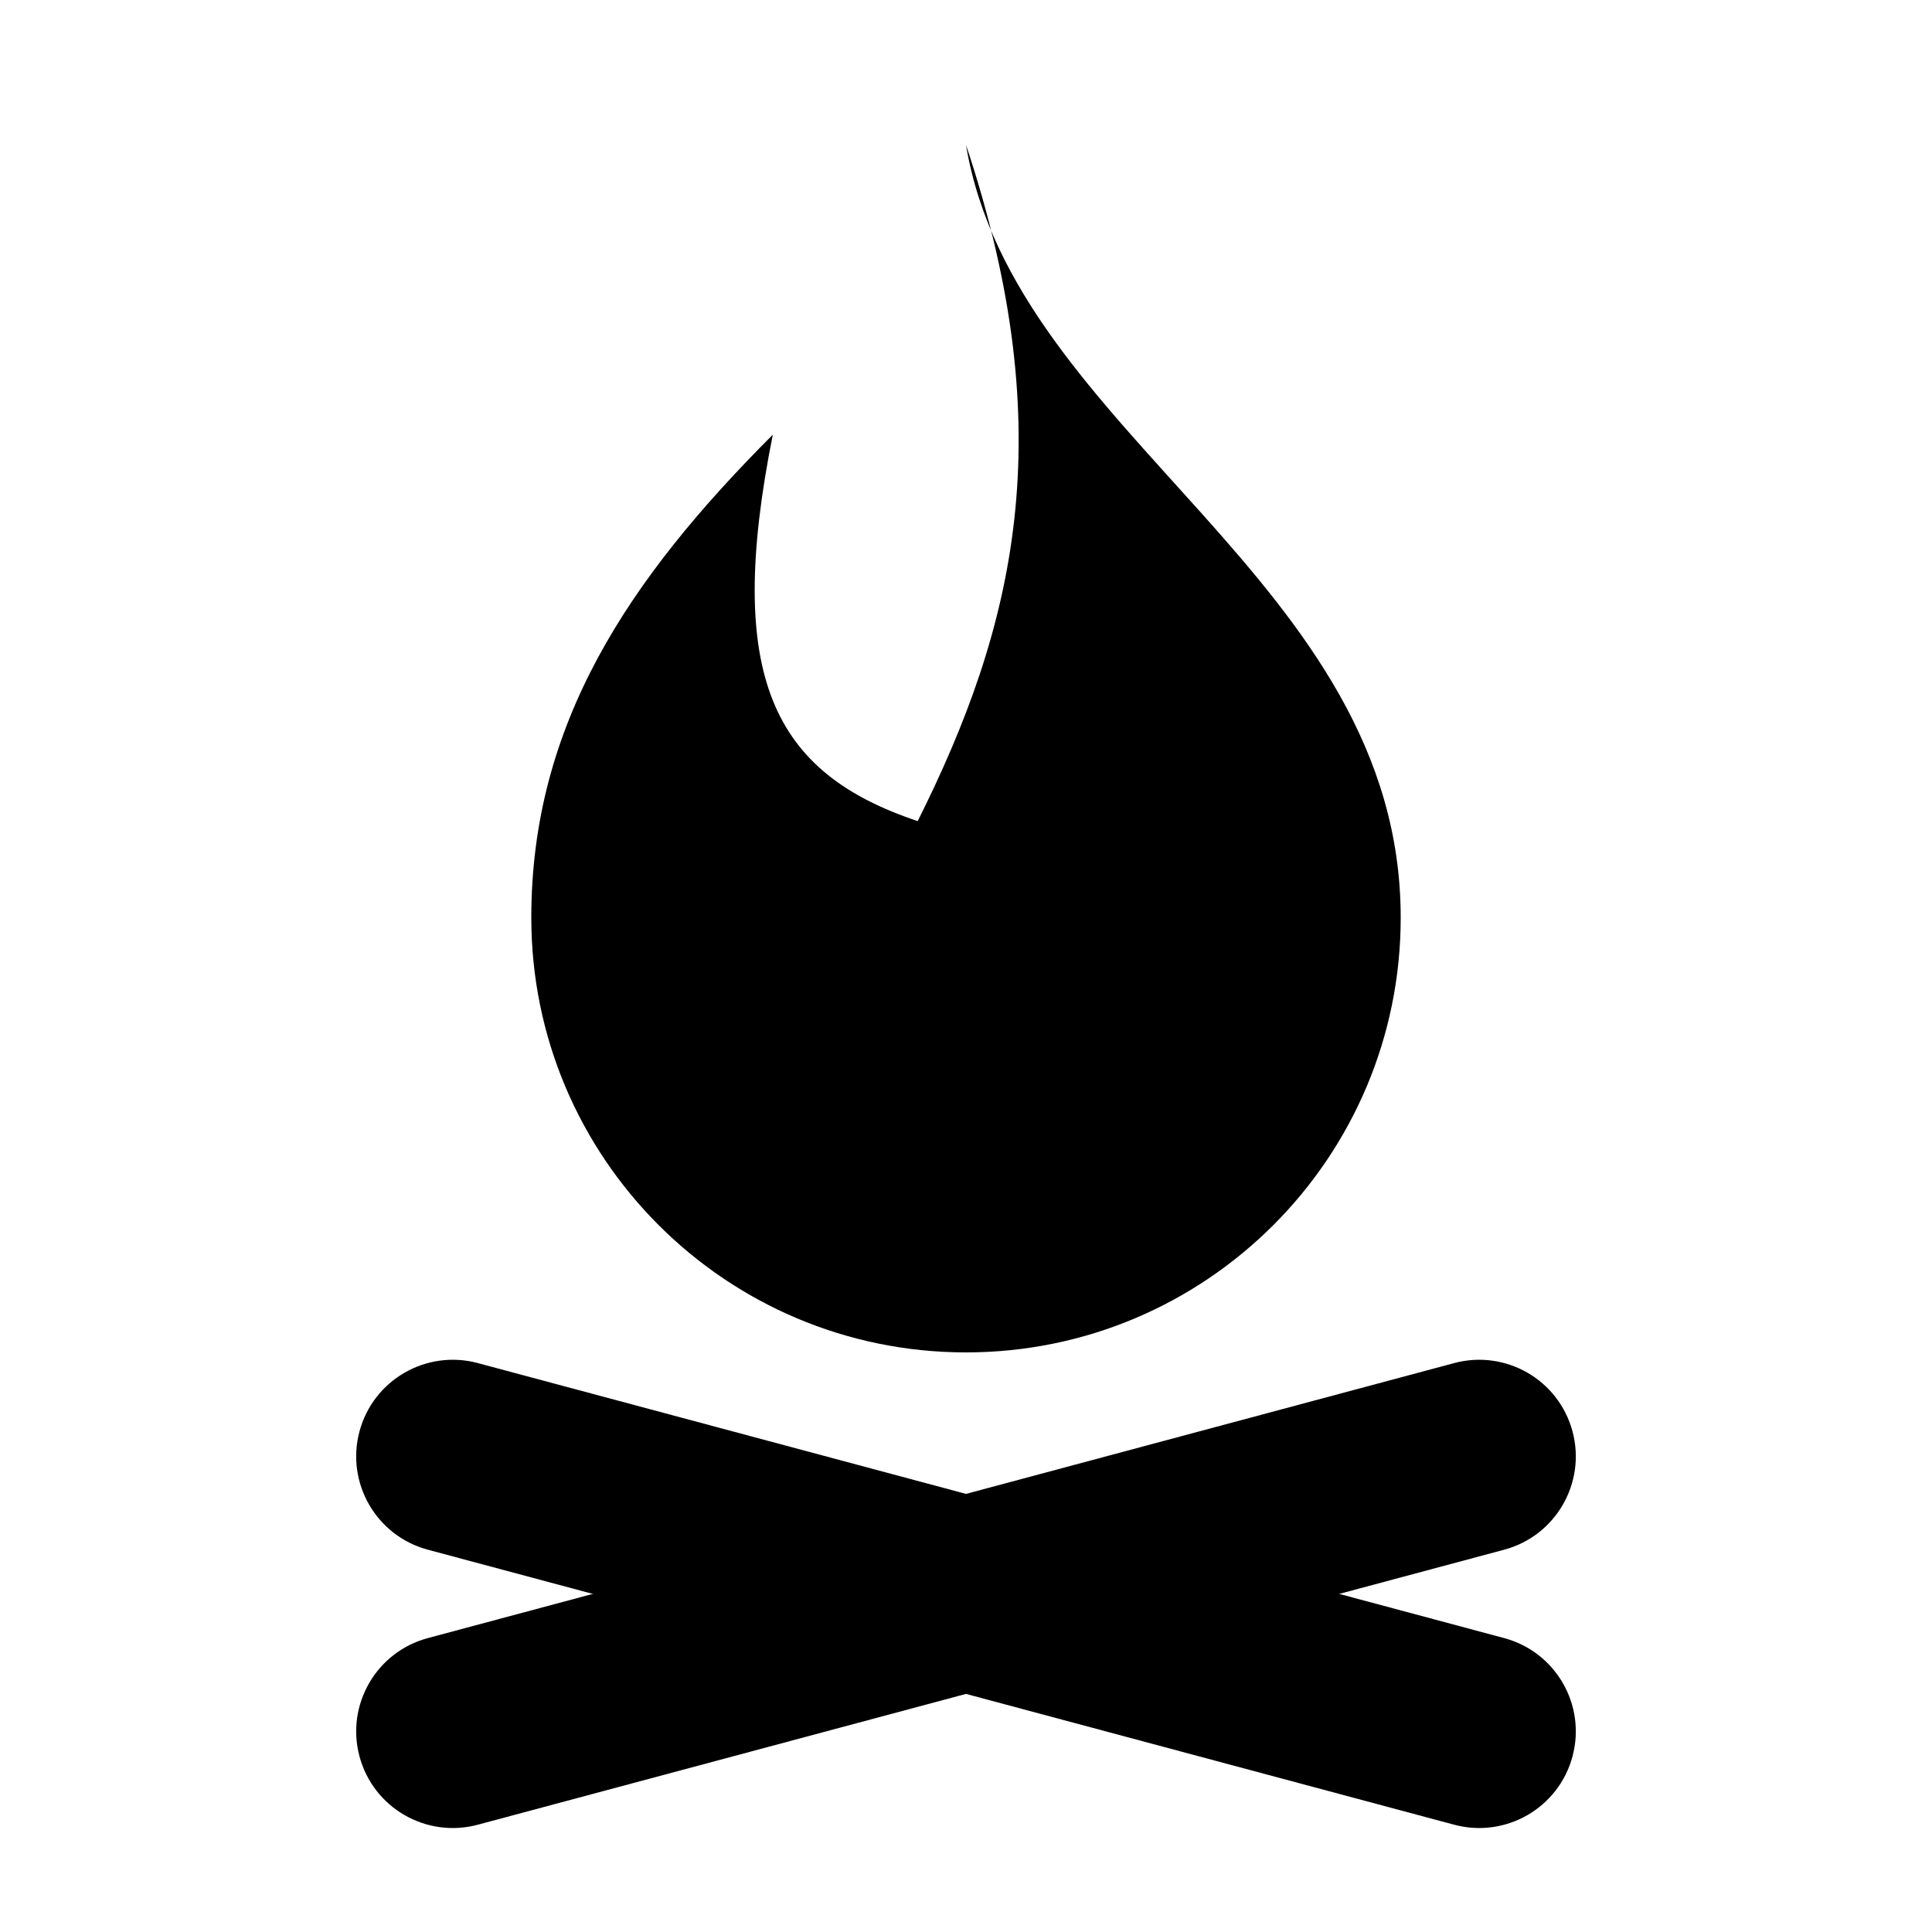
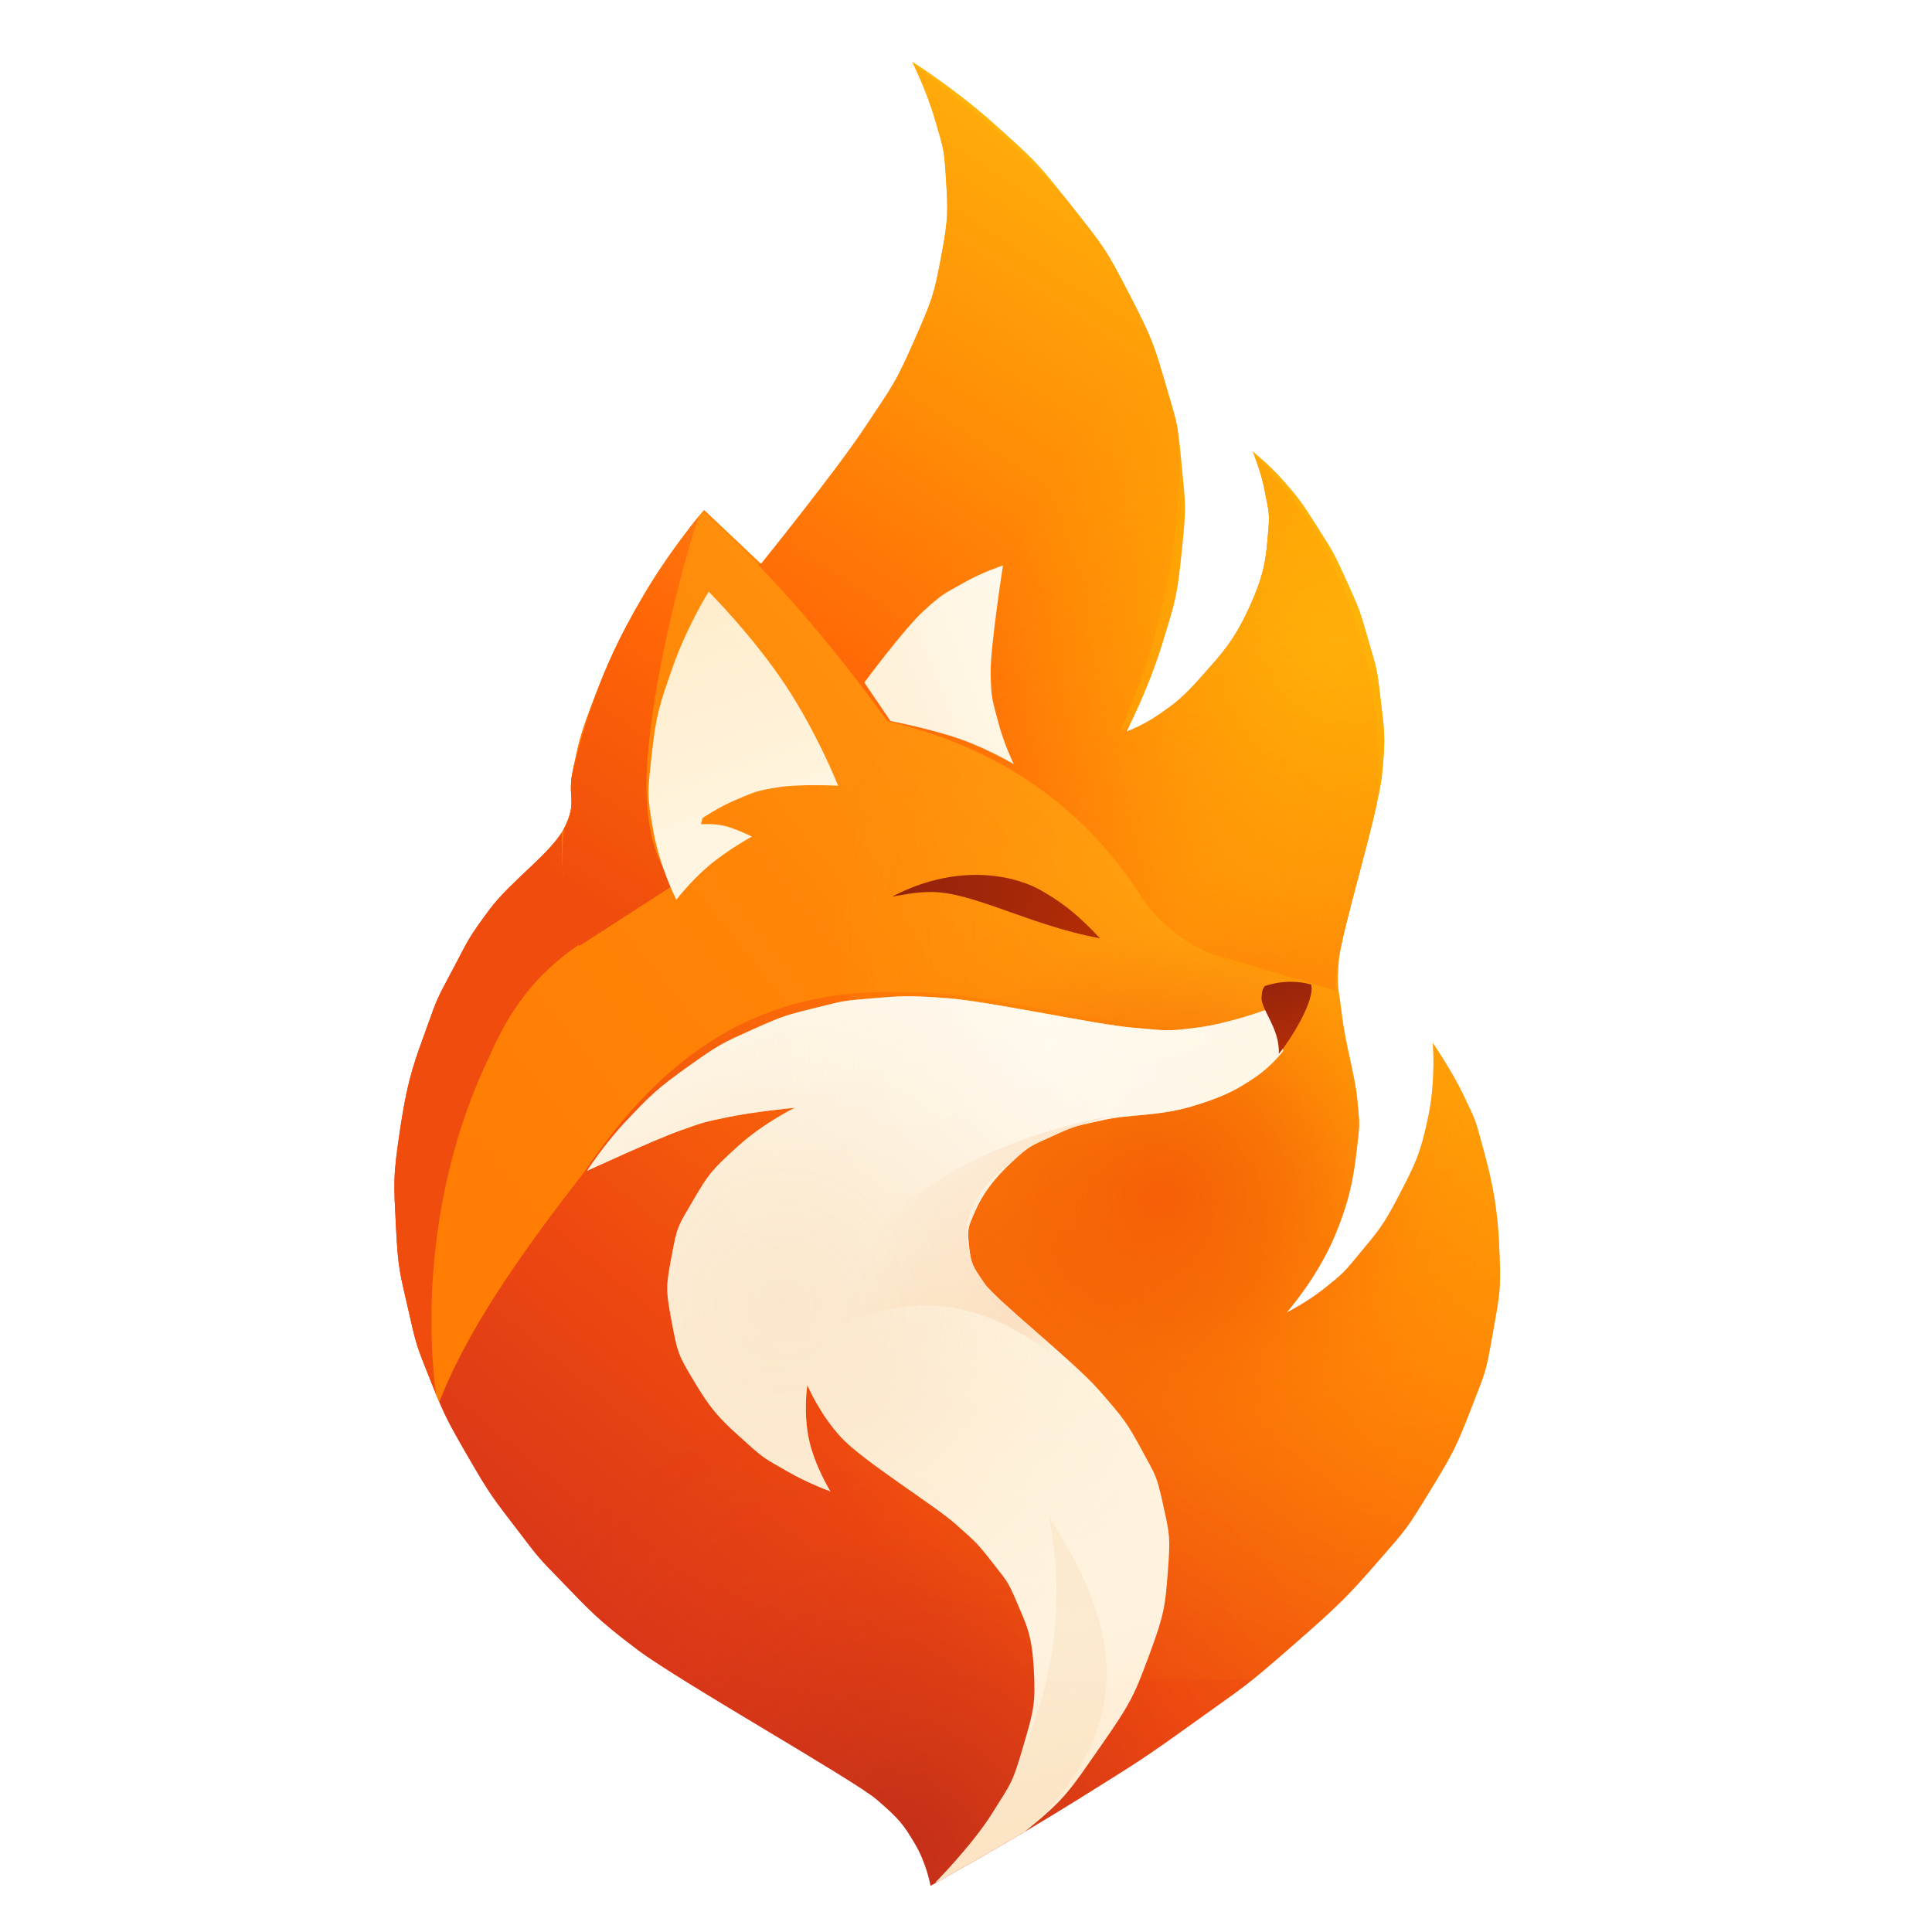
- <svg xmlns="http://www.w3.org/2000/svg" viewBox="0 0 40 40" fill="currentColor">
-   <path d="M20 3c1 6 9 9 9 16a9 9 0 0 1-18 0c0-4 2-7 5-10-1 5 0 7 3 8 2-4 3-8 1-14Z" />
-   <rect x="7" y="31" width="26" height="4" rx="2" transform="rotate(15 20 33)" />
-   <rect x="7" y="31" width="26" height="4" rx="2" transform="rotate(-15 20 33)" />
+ <svg xmlns="http://www.w3.org/2000/svg" width="256" height="256" viewBox="0 0 1254 1254" role="img" aria-labelledby="title desc">
+   <defs>
+     <linearGradient id="body" x1="315" y1="1120" x2="958" y2="349" gradientUnits="userSpaceOnUse">
+       <stop offset="0" stop-color="#cf2e1d" />
+       <stop offset=".28" stop-color="#ee4810" />
+       <stop offset=".56" stop-color="#ff7505" />
+       <stop offset=".86" stop-color="#ff9904" />
+       <stop offset="1" stop-color="#ffb209" />
+     </linearGradient>
+     <linearGradient id="lowerGlow" x1="350" y1="1180" x2="910" y2="752" gradientUnits="userSpaceOnUse">
+       <stop offset="0" stop-color="#c82b1a" />
+       <stop offset=".4" stop-color="#ed4410" />
+       <stop offset="1" stop-color="#ff9b05" />
+     </linearGradient>
+     <radialGradient id="darkEmber" cx="591" cy="1195" r="310" gradientUnits="userSpaceOnUse">
+       <stop offset="0" stop-color="#991d19" stop-opacity=".35" />
+       <stop offset=".22" stop-color="#a6251a" stop-opacity=".26" />
+       <stop offset=".65" stop-color="#ba2918" stop-opacity=".035" />
+       <stop offset="1" stop-color="#c02b1b" stop-opacity="0" />
+     </radialGradient>
+     <radialGradient id="upperGlow" cx="865" cy="417" r="215" gradientUnits="userSpaceOnUse">
+       <stop offset="0" stop-color="#ffc60b" stop-opacity=".60" />
+       <stop offset=".38" stop-color="#ffbb06" stop-opacity=".44" />
+       <stop offset="1" stop-color="#ffad02" stop-opacity="0" />
+     </radialGradient>
+     <radialGradient id="snoutGlow" cx="772" cy="601" r="235" gradientUnits="userSpaceOnUse">
+       <stop offset="0" stop-color="#ffbd0a" stop-opacity=".38" />
+       <stop offset=".45" stop-color="#ffb60a" stop-opacity=".17" />
+       <stop offset="1" stop-color="#ffab07" stop-opacity="0" />
+     </radialGradient>
+     <radialGradient id="neckFire" cx="755" cy="776" r="216" gradientUnits="userSpaceOnUse">
+       <stop offset="0" stop-color="#f35406" stop-opacity=".80" />
+       <stop offset=".37" stop-color="#f35b06" stop-opacity=".55" />
+       <stop offset=".78" stop-color="#fb6c06" stop-opacity=".10" />
+       <stop offset="1" stop-color="#fd7806" stop-opacity="0" />
+     </radialGradient>
+     <radialGradient id="furWarmth" cx="508" cy="846" r="260" gradientUnits="userSpaceOnUse">
+       <stop offset="0" stop-color="#eebd88" stop-opacity=".25" />
+       <stop offset=".35" stop-color="#efc393" stop-opacity=".20" />
+       <stop offset=".9" stop-color="#f5d6b2" stop-opacity=".025" />
+       <stop offset="1" stop-color="#f5d6b2" stop-opacity="0" />
+     </radialGradient>
+     <linearGradient id="head" x1="315" y1="795" x2="816" y2="396" gradientUnits="userSpaceOnUse">
+       <stop offset="0" stop-color="#ff7d03" />
+       <stop offset=".43" stop-color="#ff8507" />
+       <stop offset=".77" stop-color="#ff9610" />
+       <stop offset="1" stop-color="#ffac09" />
+     </linearGradient>
+     <linearGradient id="crown" x1="523" y1="430" x2="747" y2="90" gradientUnits="userSpaceOnUse">
+       <stop offset="0" stop-color="#ff6607" />
+       <stop offset=".45" stop-color="#ff8d06" />
+       <stop offset="1" stop-color="#ffb20b" />
+     </linearGradient>
+     <radialGradient id="rightBloom" cx="929" cy="713" r="470" gradientUnits="userSpaceOnUse">
+       <stop offset="0" stop-color="#ffc20a" stop-opacity=".40" />
+       <stop offset=".46" stop-color="#ffb306" stop-opacity=".24" />
+       <stop offset="1" stop-color="#ff9d04" stop-opacity="0" />
+     </radialGradient>
+     <linearGradient id="earRim" x1="368" y1="580" x2="527" y2="345" gradientUnits="userSpaceOnUse">
+       <stop offset="0" stop-color="#ef4c0d" />
+       <stop offset=".6" stop-color="#ff6506" />
+       <stop offset="1" stop-color="#ff7d10" />
+     </linearGradient>
+     <linearGradient id="ivory" x1="524" y1="644" x2="683" y2="1220" gradientUnits="userSpaceOnUse">
+       <stop offset="0" stop-color="#fff9eb" />
+       <stop offset=".48" stop-color="#fff2db" />
+       <stop offset=".75" stop-color="#fff2df" />
+       <stop offset="1" stop-color="#ffe8ca" />
+     </linearGradient>
+     <radialGradient id="ivoryLight" cx="677" cy="685" r="430" gradientUnits="userSpaceOnUse">
+       <stop offset="0" stop-color="#fffcf5" stop-opacity=".58" />
+       <stop offset="1" stop-color="#fff3db" stop-opacity="0" />
+     </radialGradient>
+     <linearGradient id="earWhite" x1="439" y1="395" x2="503" y2="574" gradientUnits="userSpaceOnUse">
+       <stop offset="0" stop-color="#ffedcc" />
+       <stop offset=".95" stop-color="#fff6e3" />
+     </linearGradient>
+     <linearGradient id="earWhiteBack" x1="578" y1="443" x2="661" y2="411" gradientUnits="userSpaceOnUse">
+       <stop offset="0" stop-color="#fff1da" />
+       <stop offset="1" stop-color="#fff9eb" />
+     </linearGradient>
+     <linearGradient id="blush" x1="579" y1="772" x2="706" y2="824" gradientUnits="userSpaceOnUse">
+       <stop offset="0" stop-color="#fbb97f" stop-opacity="0" />
+       <stop offset=".82" stop-color="#f8c89d" stop-opacity=".6" />
+       <stop offset="1" stop-color="#f8c89d" stop-opacity="0" />
+     </linearGradient>
+     <linearGradient id="eye" x1="580" y1="578" x2="707" y2="605" gradientUnits="userSpaceOnUse">
+       <stop offset="0" stop-color="#92220c" />
+       <stop offset="1" stop-color="#b12c05" />
+     </linearGradient>
+     <linearGradient id="nose" x1="825" y1="637" x2="840" y2="683" gradientUnits="userSpaceOnUse">
+       <stop offset="0" stop-color="#95240a" />
+       <stop offset="1" stop-color="#b52d08" />
+     </linearGradient>
+     <clipPath id="outerClip">
+       <path d="M592.0 40.0 C592.0 40.0 601.5 58.8 607.0 78.0 C612.5 97.2 612.8 96.1 614.0 116.0 C615.2 135.9 615.8 140.6 611.0 166.0 C606.2 191.4 605.3 194.2 593.0 222.0 C580.7 249.8 579.5 250.1 561.0 278.0 C542.5 305.9 494.0 366.0 494.0 366.0 L457.0 331.0 C457.0 331.0 435.7 355.9 418.0 386.0 C400.3 416.1 393.5 432.8 385.0 455.0 C376.5 477.2 376.1 480.1 372.0 499.0 C367.9 517.9 374.8 519.2 367.0 536.0 C359.2 552.8 332.2 571.0 318.0 590.0 C303.8 609.0 304.1 609.9 294.0 629.0 C283.9 648.1 284.2 646.7 277.0 667.0 C269.8 687.3 265.1 697.7 260.0 731.0 C254.9 764.3 255.6 767.8 257.0 796.0 C258.4 824.2 259.6 826.2 265.0 850.0 C270.4 873.8 270.0 872.3 279.0 895.0 C288.0 917.7 289.6 921.1 304.0 946.0 C318.4 970.9 320.5 973.0 335.0 992.0 C349.5 1011.0 348.3 1009.9 365.0 1027.0 C381.7 1044.1 386.7 1050.5 414.0 1071.0 C441.3 1091.5 554.1 1155.2 569.0 1168.0 C583.9 1180.8 586.5 1184.3 594.0 1197.0 C601.5 1209.7 604.0 1224.0 604.0 1224.0 C604.0 1224.0 657.3 1194.4 698.0 1169.0 C738.7 1143.6 741.3 1142.2 775.0 1118.0 C808.7 1093.8 807.3 1095.8 838.0 1069.0 C868.7 1042.2 874.5 1036.4 894.0 1014.0 C913.5 991.6 912.5 993.3 928.0 968.0 C943.5 942.7 945.4 938.6 955.0 914.0 C964.6 889.4 964.4 891.0 969.0 865.0 C973.6 839.0 974.5 837.0 973.0 807.0 C971.5 777.0 966.6 760.1 962.0 743.0 C957.4 725.9 957.6 727.0 950.0 711.0 C942.4 695.0 930.0 677.0 930.0 677.0 C930.0 677.0 932.1 700.8 927.0 725.0 C921.9 749.2 918.6 755.5 908.0 776.0 C897.4 796.5 893.7 800.0 883.0 813.0 C872.3 826.0 872.0 826.4 860.0 836.0 C848.0 845.6 835.0 852.0 835.0 852.0 C835.0 852.0 854.3 830.4 866.0 803.0 C877.7 775.6 879.2 757.9 881.0 743.0 C882.8 728.1 882.3 729.0 881.0 714.0 C879.7 699.0 873.2 677.6 871.0 659.0 C868.8 640.4 867.4 641.5 869.0 623.0 C870.6 604.5 894.3 528.7 897.0 503.0 C899.7 477.3 898.3 473.0 896.0 453.0 C893.7 433.0 893.6 434.4 888.0 415.0 C882.4 395.6 882.5 395.8 874.0 377.0 C865.5 358.2 865.3 358.3 855.0 342.0 C844.7 325.7 842.4 322.7 833.0 312.0 C823.6 301.3 813.0 293.0 813.0 293.0 C813.0 293.0 818.4 305.2 821.0 319.0 C823.6 332.8 824.3 332.6 823.0 347.0 C821.7 361.4 821.3 371.4 811.0 394.0 C800.7 416.6 792.8 424.5 780.0 439.0 C767.2 453.5 762.1 457.0 752.0 464.0 C741.9 471.0 731.0 475.0 731.0 475.0 C731.0 475.0 744.7 449.0 754.0 419.0 C763.3 389.0 764.0 386.8 767.0 358.0 C770.0 329.2 769.6 328.8 767.0 302.0 C764.4 275.2 764.6 276.8 757.0 251.0 C749.4 225.2 748.4 220.7 733.0 191.0 C717.6 161.3 717.2 161.2 695.0 133.0 C672.8 104.8 672.1 104.5 646.0 81.0 C619.9 57.5 592.0 40.0 592.0 40.0 Z" />
+     </clipPath>
+     <clipPath id="chestClip">
+       <path d="M823.0 655.0 C823.0 655.0 798.5 664.2 777.0 667.0 C755.5 669.8 756.7 668.7 735.0 667.0 C713.3 665.3 641.8 650.0 616.0 648.0 C590.2 646.0 584.8 646.4 566.0 648.0 C547.2 649.6 548.3 649.4 530.0 654.0 C511.7 658.6 509.4 658.8 489.0 668.0 C468.6 677.2 467.4 677.5 447.0 692.0 C426.6 706.5 422.0 711.2 407.0 727.0 C392.0 742.8 381.0 760.0 381.0 760.0 C381.0 760.0 424.7 739.8 441.0 734.0 C457.3 728.2 456.1 728.5 473.0 725.0 C489.9 721.5 516.0 719.0 516.0 719.0 C516.0 719.0 496.0 728.6 479.0 744.0 C462.0 759.4 460.0 761.9 450.0 779.0 C440.0 796.1 439.6 795.6 436.0 815.0 C432.4 834.4 431.9 836.4 436.0 858.0 C440.1 879.6 440.4 879.7 452.0 899.0 C463.6 918.3 471.4 924.6 484.0 936.0 C496.6 947.4 497.2 947.0 511.0 955.0 C524.8 963.0 539.0 968.0 539.0 968.0 C539.0 968.0 528.7 951.5 525.0 934.0 C521.3 916.5 524.0 899.0 524.0 899.0 C524.0 899.0 531.9 917.8 546.0 933.0 C560.1 948.2 606.6 977.1 620.0 989.0 C633.4 1000.9 634.3 1001.5 644.0 1014.0 C653.7 1026.5 653.9 1025.6 660.0 1040.0 C666.1 1054.4 669.7 1060.4 671.0 1083.0 C672.3 1105.6 670.9 1110.6 664.0 1134.0 C657.1 1157.4 657.0 1156.3 644.0 1177.0 C631.0 1197.7 607.0 1222.0 607.0 1222.0 C607.0 1222.0 638.4 1210.5 665.0 1189.0 C691.6 1167.5 693.9 1162.8 714.0 1134.0 C734.1 1105.2 736.1 1100.7 746.0 1074.0 C755.9 1047.3 756.3 1042.1 758.0 1020.0 C759.7 997.9 759.3 996.4 755.0 977.0 C750.7 957.6 750.5 958.5 741.0 941.0 C731.5 923.5 729.4 920.7 713.0 902.0 C696.6 883.3 646.5 843.9 639.0 833.0 C631.5 822.1 630.3 820.6 629.0 809.0 C627.7 797.4 628.3 796.8 633.0 786.0 C637.7 775.2 645.0 765.1 657.0 754.0 C669.0 742.9 669.1 743.9 684.0 737.0 C698.9 730.1 699.1 730.9 716.0 727.0 C732.9 723.1 751.7 724.7 774.0 718.0 C796.3 711.3 804.5 706.1 815.0 699.0 C825.5 691.9 833.0 682.0 833.0 682.0 L823.0 655.0 Z" />
+     </clipPath>
+   </defs>
+   <g clip-path="url(#outerClip)">
+     <path d="M592.0 40.0 C592.0 40.0 601.5 58.8 607.0 78.0 C612.5 97.2 612.8 96.1 614.0 116.0 C615.2 135.9 615.8 140.6 611.0 166.0 C606.2 191.4 605.3 194.2 593.0 222.0 C580.7 249.8 579.5 250.1 561.0 278.0 C542.5 305.9 494.0 366.0 494.0 366.0 L457.0 331.0 C457.0 331.0 435.7 355.9 418.0 386.0 C400.3 416.1 393.5 432.8 385.0 455.0 C376.5 477.2 376.1 480.1 372.0 499.0 C367.9 517.9 374.8 519.2 367.0 536.0 C359.2 552.8 332.2 571.0 318.0 590.0 C303.8 609.0 304.1 609.9 294.0 629.0 C283.9 648.1 284.2 646.7 277.0 667.0 C269.8 687.3 265.1 697.7 260.0 731.0 C254.9 764.3 255.6 767.8 257.0 796.0 C258.4 824.2 259.6 826.2 265.0 850.0 C270.4 873.8 270.0 872.3 279.0 895.0 C288.0 917.7 289.6 921.1 304.0 946.0 C318.4 970.9 320.5 973.0 335.0 992.0 C349.5 1011.0 348.3 1009.9 365.0 1027.0 C381.7 1044.1 386.7 1050.5 414.0 1071.0 C441.3 1091.5 554.1 1155.2 569.0 1168.0 C583.9 1180.8 586.5 1184.3 594.0 1197.0 C601.5 1209.7 604.0 1224.0 604.0 1224.0 C604.0 1224.0 657.3 1194.4 698.0 1169.0 C738.7 1143.6 741.3 1142.2 775.0 1118.0 C808.7 1093.8 807.3 1095.8 838.0 1069.0 C868.7 1042.2 874.5 1036.4 894.0 1014.0 C913.5 991.6 912.5 993.3 928.0 968.0 C943.5 942.7 945.4 938.6 955.0 914.0 C964.6 889.4 964.4 891.0 969.0 865.0 C973.6 839.0 974.5 837.0 973.0 807.0 C971.5 777.0 966.6 760.1 962.0 743.0 C957.4 725.9 957.6 727.0 950.0 711.0 C942.4 695.0 930.0 677.0 930.0 677.0 C930.0 677.0 932.1 700.8 927.0 725.0 C921.9 749.2 918.6 755.5 908.0 776.0 C897.4 796.5 893.7 800.0 883.0 813.0 C872.3 826.0 872.0 826.4 860.0 836.0 C848.0 845.6 835.0 852.0 835.0 852.0 C835.0 852.0 854.3 830.4 866.0 803.0 C877.7 775.6 879.2 757.9 881.0 743.0 C882.8 728.1 882.3 729.0 881.0 714.0 C879.7 699.0 873.2 677.6 871.0 659.0 C868.8 640.4 867.4 641.5 869.0 623.0 C870.6 604.5 894.3 528.7 897.0 503.0 C899.7 477.3 898.3 473.0 896.0 453.0 C893.7 433.0 893.6 434.4 888.0 415.0 C882.4 395.6 882.5 395.8 874.0 377.0 C865.5 358.2 865.3 358.3 855.0 342.0 C844.7 325.7 842.4 322.7 833.0 312.0 C823.6 301.3 813.0 293.0 813.0 293.0 C813.0 293.0 818.4 305.2 821.0 319.0 C823.6 332.8 824.3 332.6 823.0 347.0 C821.7 361.4 821.3 371.4 811.0 394.0 C800.7 416.6 792.8 424.5 780.0 439.0 C767.2 453.5 762.1 457.0 752.0 464.0 C741.9 471.0 731.0 475.0 731.0 475.0 C731.0 475.0 744.7 449.0 754.0 419.0 C763.3 389.0 764.0 386.8 767.0 358.0 C770.0 329.2 769.6 328.8 767.0 302.0 C764.4 275.2 764.6 276.8 757.0 251.0 C749.4 225.2 748.4 220.7 733.0 191.0 C717.6 161.3 717.2 161.2 695.0 133.0 C672.8 104.8 672.1 104.5 646.0 81.0 C619.9 57.5 592.0 40.0 592.0 40.0 Z" fill="url(#body)" />
+     <rect x="275" y="885" width="620" height="340" fill="url(#darkEmber)" />
+     <path d="M492 367 C539 306 601 227 611 149 C616 105 605 71 590 40 C683 107 754 184 764 273 C770 352 751 420 727 475 C786 432 835 368 809 291 C870 345 894 426 895 498 C896 551 865 608 867 643 L716 598 L557 467 Z" fill="url(#crown)" />
+     <rect x="620" y="201" width="480" height="440" fill="url(#upperGlow)" />
+     <rect x="550" y="310" width="510" height="780" fill="url(#rightBloom)" />
+     <path d="M367 533 C293 591 251 674 256 760 C253 821 269 882 284 911 C279 781 312 678 376 613 C369 588 363 560 367 533Z" fill="url(#earRim)" />
+     <path d="M455 331 C508 378 549 431 576 468 C647 485 703 522 742 584 C762 612 795 628 850 640 C832 668 779 674 723 663 C670 655 627 643 585 644 C492 641 430 685 379 761 C337 815 302 865 284 913 C273 837 285 753 318 685 C331 655 348 632 376 613 C358 570 363 509 381 452 C399 404 427 361 455 331 Z" fill="url(#head)" />
+     <rect x="535" y="365" width="470" height="470" fill="url(#snoutGlow)" />
+     <rect x="520" y="552" width="470" height="450" fill="url(#neckFire)" />
+     <path d="M455 331 C408 386 374 468 367 529 C362 563 367 595 376 614 L438 574 C421 555 417 522 421 484 C426 433 443 365 455 331 Z" fill="url(#earRim)" />
+     <path d="M823.0 655.0 C823.0 655.0 798.5 664.2 777.0 667.0 C755.5 669.8 756.7 668.7 735.0 667.0 C713.3 665.3 641.8 650.0 616.0 648.0 C590.2 646.0 584.8 646.4 566.0 648.0 C547.2 649.6 548.3 649.4 530.0 654.0 C511.7 658.6 509.4 658.8 489.0 668.0 C468.6 677.2 467.4 677.5 447.0 692.0 C426.6 706.5 422.0 711.2 407.0 727.0 C392.0 742.8 381.0 760.0 381.0 760.0 C381.0 760.0 424.7 739.8 441.0 734.0 C457.3 728.2 456.1 728.5 473.0 725.0 C489.9 721.5 516.0 719.0 516.0 719.0 C516.0 719.0 496.0 728.6 479.0 744.0 C462.0 759.4 460.0 761.9 450.0 779.0 C440.0 796.1 439.6 795.6 436.0 815.0 C432.4 834.4 431.9 836.4 436.0 858.0 C440.1 879.6 440.4 879.7 452.0 899.0 C463.6 918.3 471.4 924.6 484.0 936.0 C496.6 947.4 497.2 947.0 511.0 955.0 C524.8 963.0 539.0 968.0 539.0 968.0 C539.0 968.0 528.7 951.5 525.0 934.0 C521.3 916.5 524.0 899.0 524.0 899.0 C524.0 899.0 531.9 917.8 546.0 933.0 C560.1 948.2 606.6 977.1 620.0 989.0 C633.4 1000.9 634.3 1001.5 644.0 1014.0 C653.7 1026.5 653.9 1025.6 660.0 1040.0 C666.1 1054.4 669.7 1060.4 671.0 1083.0 C672.3 1105.6 670.9 1110.6 664.0 1134.0 C657.1 1157.4 657.0 1156.3 644.0 1177.0 C631.0 1197.7 607.0 1222.0 607.0 1222.0 C607.0 1222.0 638.4 1210.5 665.0 1189.0 C691.6 1167.5 693.9 1162.8 714.0 1134.0 C734.1 1105.2 736.1 1100.7 746.0 1074.0 C755.9 1047.3 756.3 1042.1 758.0 1020.0 C759.7 997.9 759.3 996.4 755.0 977.0 C750.7 957.6 750.5 958.5 741.0 941.0 C731.5 923.5 729.4 920.7 713.0 902.0 C696.6 883.3 646.5 843.9 639.0 833.0 C631.5 822.1 630.3 820.6 629.0 809.0 C627.7 797.4 628.3 796.8 633.0 786.0 C637.7 775.2 645.0 765.1 657.0 754.0 C669.0 742.9 669.1 743.9 684.0 737.0 C698.9 730.1 699.1 730.9 716.0 727.0 C732.9 723.1 751.7 724.7 774.0 718.0 C796.3 711.3 804.5 706.1 815.0 699.0 C825.5 691.9 833.0 682.0 833.0 682.0 L823.0 655.0 Z" fill="url(#ivory)" />
+     <path d="M823.0 655.0 C823.0 655.0 798.5 664.2 777.0 667.0 C755.5 669.8 756.7 668.7 735.0 667.0 C713.3 665.3 641.8 650.0 616.0 648.0 C590.2 646.0 584.8 646.4 566.0 648.0 C547.2 649.6 548.3 649.4 530.0 654.0 C511.7 658.6 509.4 658.8 489.0 668.0 C468.6 677.2 467.4 677.5 447.0 692.0 C426.6 706.5 422.0 711.2 407.0 727.0 C392.0 742.8 381.0 760.0 381.0 760.0 C381.0 760.0 424.7 739.8 441.0 734.0 C457.3 728.2 456.1 728.5 473.0 725.0 C489.9 721.5 516.0 719.0 516.0 719.0 C516.0 719.0 496.0 728.6 479.0 744.0 C462.0 759.4 460.0 761.9 450.0 779.0 C440.0 796.1 439.6 795.6 436.0 815.0 C432.4 834.4 431.9 836.4 436.0 858.0 C440.1 879.6 440.4 879.7 452.0 899.0 C463.6 918.3 471.4 924.6 484.0 936.0 C496.6 947.4 497.2 947.0 511.0 955.0 C524.8 963.0 539.0 968.0 539.0 968.0 C539.0 968.0 528.7 951.5 525.0 934.0 C521.3 916.5 524.0 899.0 524.0 899.0 C524.0 899.0 531.9 917.8 546.0 933.0 C560.1 948.2 606.6 977.1 620.0 989.0 C633.4 1000.9 634.3 1001.5 644.0 1014.0 C653.7 1026.5 653.9 1025.6 660.0 1040.0 C666.1 1054.4 669.7 1060.4 671.0 1083.0 C672.3 1105.6 670.9 1110.6 664.0 1134.0 C657.1 1157.4 657.0 1156.3 644.0 1177.0 C631.0 1197.7 607.0 1222.0 607.0 1222.0 C607.0 1222.0 638.4 1210.5 665.0 1189.0 C691.6 1167.5 693.9 1162.8 714.0 1134.0 C734.1 1105.2 736.1 1100.7 746.0 1074.0 C755.9 1047.3 756.3 1042.1 758.0 1020.0 C759.7 997.9 759.3 996.4 755.0 977.0 C750.7 957.6 750.5 958.5 741.0 941.0 C731.5 923.5 729.4 920.7 713.0 902.0 C696.6 883.3 646.5 843.9 639.0 833.0 C631.5 822.1 630.3 820.6 629.0 809.0 C627.7 797.4 628.3 796.8 633.0 786.0 C637.7 775.2 645.0 765.1 657.0 754.0 C669.0 742.9 669.1 743.9 684.0 737.0 C698.9 730.1 699.1 730.9 716.0 727.0 C732.9 723.1 751.7 724.7 774.0 718.0 C796.3 711.3 804.5 706.1 815.0 699.0 C825.5 691.9 833.0 682.0 833.0 682.0 L823.0 655.0 Z" fill="url(#ivoryLight)" />
+     <rect x="245" y="583" width="525" height="530" fill="url(#furWarmth)" clip-path="url(#chestClip)" />
+     <path d="M651.0 367.0 C651.0 367.0 638.3 371.1 626.0 378.0 C613.7 384.9 611.5 385.4 599.0 397.0 C586.5 408.6 561.0 443.0 561.0 443.0 L578.0 468.0 C578.0 468.0 605.7 473.4 624.0 480.0 C642.3 486.6 658.0 496.0 658.0 496.0 C658.0 496.0 651.8 483.4 648.0 469.0 C644.2 454.6 643.3 453.7 643.0 437.0 C642.7 420.3 651.0 367.0 651.0 367.0 Z" fill="url(#earWhiteBack)" />
+     <path d="M460.0 384.0 C460.0 384.0 446.2 406.1 437.0 432.0 C427.8 457.9 425.7 464.9 423.0 490.0 C420.3 515.1 419.8 515.0 424.0 539.0 C428.2 563.0 439.0 584.0 439.0 584.0 C439.0 584.0 448.0 572.2 460.0 562.0 C472.0 551.8 488.0 543.0 488.0 543.0 C488.0 543.0 477.5 537.7 470.0 536.0 C462.5 534.3 455.0 535.0 455.0 535.0 L456.0 531.0 C456.0 531.0 466.0 524.0 478.0 519.0 C490.0 514.0 490.7 513.3 505.0 511.0 C519.3 508.7 544.0 510.0 544.0 510.0 C544.0 510.0 530.9 476.7 510.0 445.0 C489.1 413.3 460.0 384.0 460.0 384.0 Z" fill="url(#earWhite)" />
+     <g clip-path="url(#chestClip)">
+       <path d="M520 877 C548 801 606 747 722 724 C652 744 615 782 631 817 C651 849 679 865 701 894 C650 848 592 825 520 877 Z" fill="url(#blush)" opacity=".65" />
+       <path d="M681 985 C730 1059 739 1126 657 1197 L607 1223 C659 1166 700 1084 681 985Z" fill="#f6d4a8" opacity=".28" />
+     </g>
+     <path d="M579 582 C619 561 655 567 674 577 C696 589 707 602 714 609 C669 601 630 578 603 579 C594 579 585 581 579 582 Z" fill="url(#eye)" />
+     <path d="M821 640 C833 636 844 637 851 639 C854 649 837 676 830 684 C831 667 817 654 819 646 C819 643 820 641 821 640Z" fill="url(#nose)" />
+   </g>
</svg>
